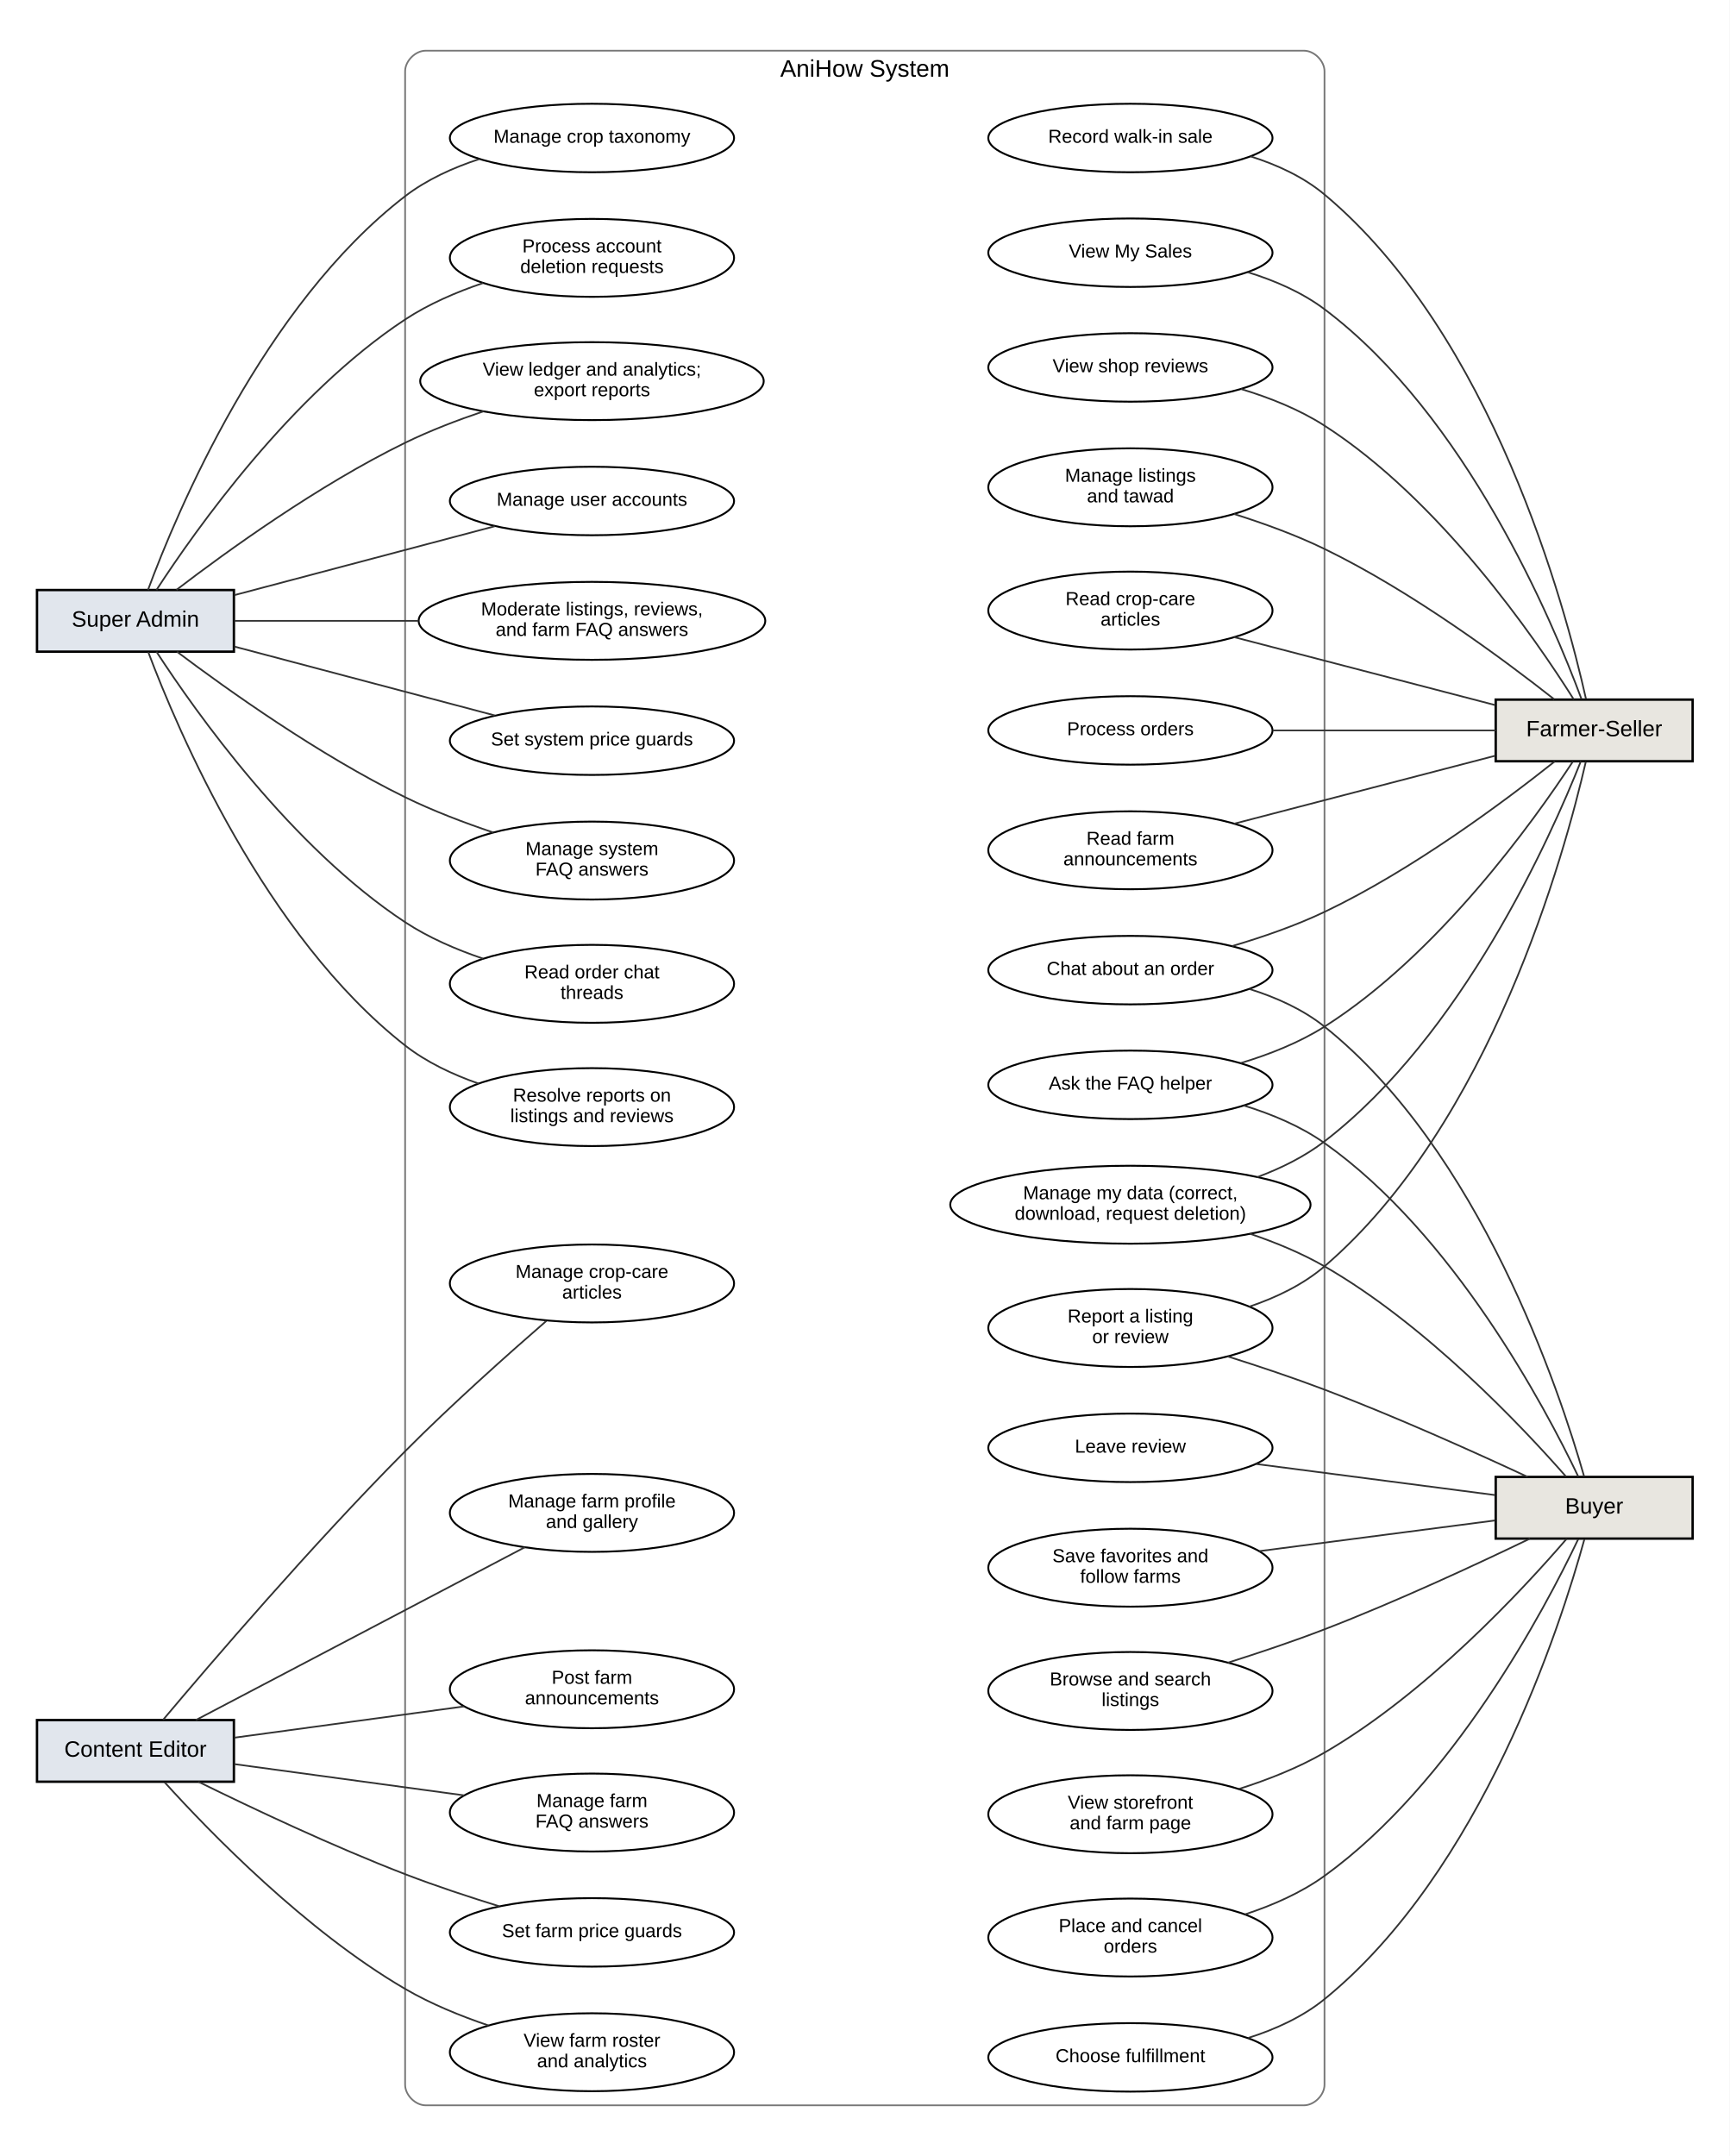
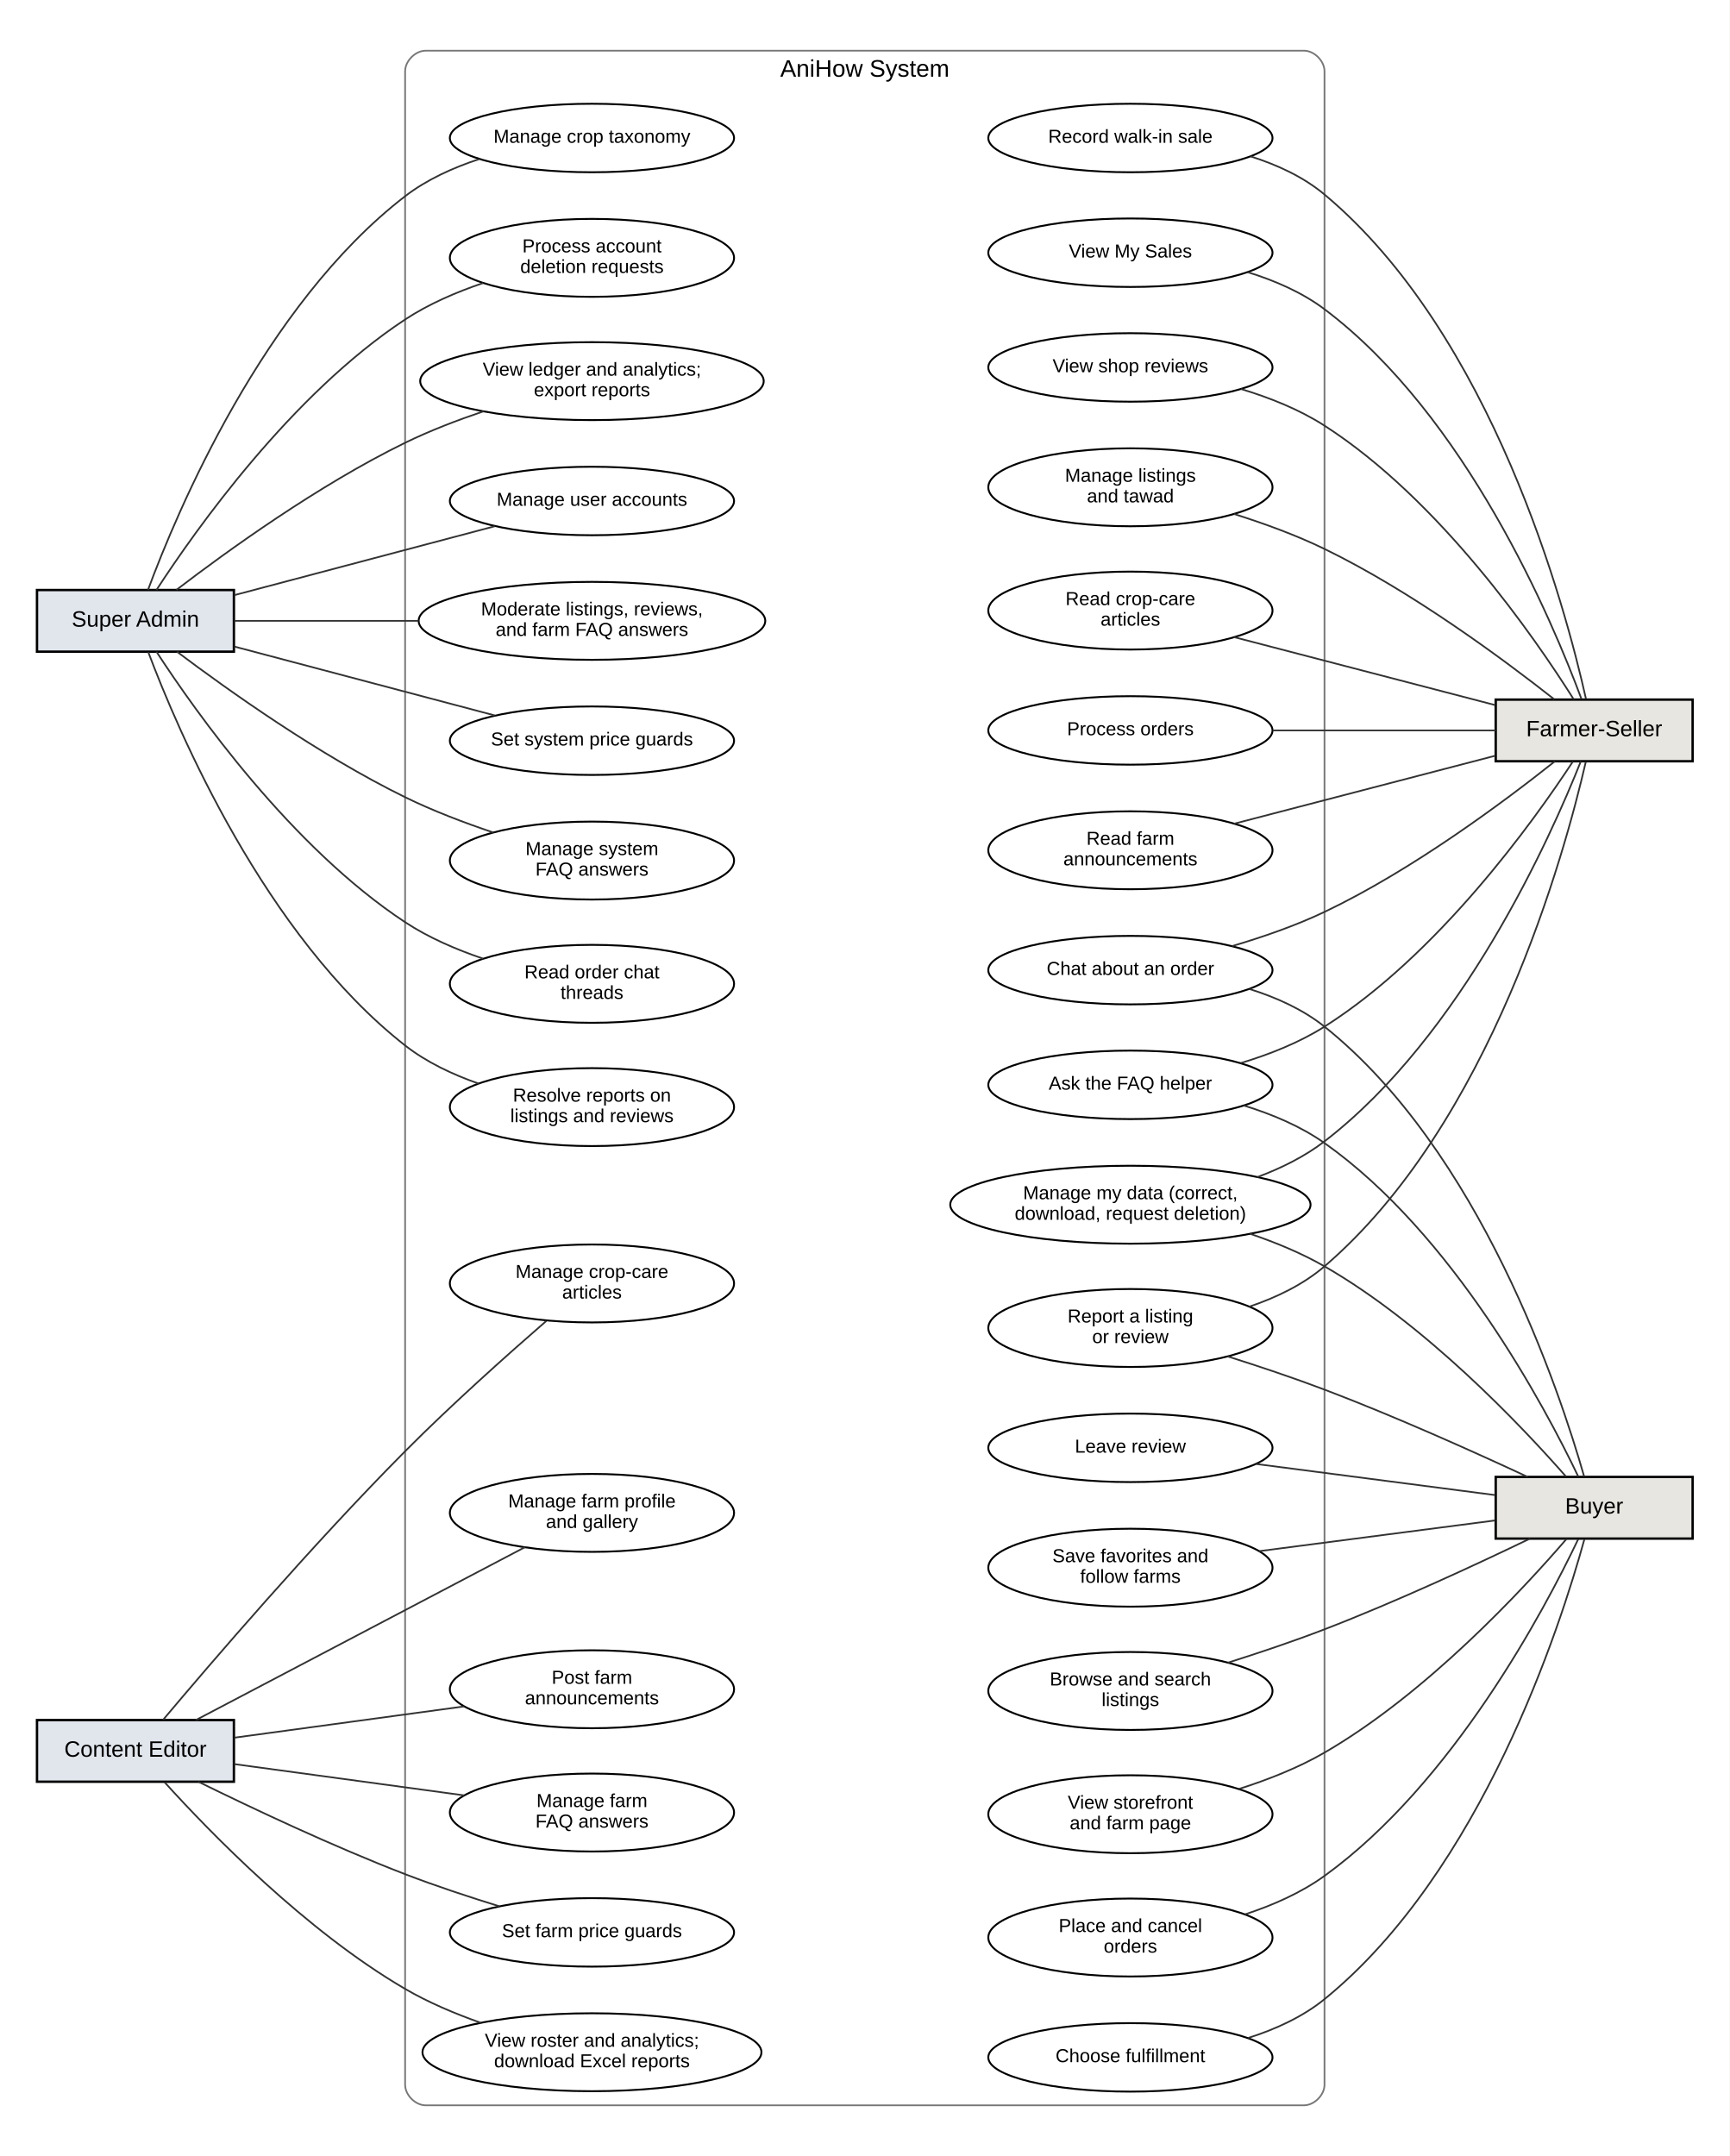
<svg xmlns="http://www.w3.org/2000/svg" width="1010pt" height="1259pt" viewBox="0.00 0.00 1010.15 1259.20">
  <g id="graph0" class="graph" transform="scale(1 1) rotate(0) translate(21.6 1237.6)">
    <polygon fill="white" stroke="transparent" points="-21.6,21.6 -21.6,-1237.6 988.55,-1237.6 988.55,21.6 -21.6,21.6" />
    <g id="clust1" class="cluster">
      <path fill="none" stroke="#777777" d="M227,-8C227,-8 739.95,-8 739.95,-8 745.95,-8 751.95,-14 751.95,-20 751.95,-20 751.95,-1196 751.95,-1196 751.95,-1202 745.95,-1208 739.95,-1208 739.95,-1208 227,-1208 227,-1208 221,-1208 215,-1202 215,-1196 215,-1196 215,-20 215,-20 215,-14 221,-8 227,-8" />
      <text text-anchor="middle" x="483.48" y="-1192.8" font-family="Liberation Sans" font-size="14.00">AniHow System</text>
    </g>
    <g id="node1" class="node">
      <polygon fill="#e1e6ed" stroke="black" stroke-width="1.4" points="115,-893 0,-893 0,-857 115,-857 115,-893" />
      <text text-anchor="middle" x="57.5" y="-871.6" font-family="Liberation Sans" font-size="13.00">Super Admin</text>
    </g>
    <g id="node5" class="node">
      <ellipse fill="none" stroke="black" stroke-width="1.1" cx="324.12" cy="-945" rx="83" ry="20" />
      <text text-anchor="middle" x="324.12" y="-942.2" font-family="Liberation Sans" font-size="11.00">Manage user accounts</text>
    </g>
    <g id="edge1" class="edge">
      <path fill="none" stroke="#333333" d="M115.27,-890.02C160.22,-901.91 222.66,-918.43 267.35,-930.25" />
    </g>
    <g id="node6" class="node">
      <ellipse fill="none" stroke="black" stroke-width="1.1" cx="324.12" cy="-805" rx="83" ry="20" />
      <text text-anchor="middle" x="324.12" y="-802.2" font-family="Liberation Sans" font-size="11.00">Set system price guards</text>
    </g>
    <g id="edge2" class="edge">
      <path fill="none" stroke="#333333" d="M115.27,-859.98C160.22,-848.09 222.66,-831.57 267.35,-819.75" />
    </g>
    <g id="node7" class="node">
      <ellipse fill="none" stroke="black" stroke-width="1.1" cx="324.12" cy="-1157" rx="83" ry="20" />
      <text text-anchor="middle" x="324.12" y="-1154.2" font-family="Liberation Sans" font-size="11.00">Manage crop taxonomy</text>
    </g>
    <g id="edge3" class="edge">
      <path fill="none" stroke="#333333" d="M64.81,-893.02C81.7,-938.6 132.31,-1059.32 215,-1123 227.63,-1132.72 243.09,-1139.7 258.32,-1144.69" />
    </g>
    <g id="node8" class="node">
      <ellipse fill="none" stroke="black" stroke-width="1.1" cx="324.12" cy="-875" rx="101.23" ry="22.76" />
      <text text-anchor="middle" x="324.12" y="-878.2" font-family="Liberation Sans" font-size="11.00">Moderate listings, reviews,</text>
      <text text-anchor="middle" x="324.12" y="-866.2" font-family="Liberation Sans" font-size="11.00">and farm FAQ answers</text>
    </g>
    <g id="edge4" class="edge">
      <path fill="none" stroke="#333333" d="M115.27,-875C146.63,-875 186.5,-875 222.92,-875" />
    </g>
    <g id="node9" class="node">
      <ellipse fill="none" stroke="black" stroke-width="1.1" cx="324.12" cy="-735" rx="83" ry="22.76" />
      <text text-anchor="middle" x="324.12" y="-738.2" font-family="Liberation Sans" font-size="11.00">Manage system</text>
      <text text-anchor="middle" x="324.12" y="-726.2" font-family="Liberation Sans" font-size="11.00">FAQ answers</text>
    </g>
    <g id="edge5" class="edge">
      <path fill="none" stroke="#333333" d="M81.77,-856.96C111.39,-834.66 164.77,-796.63 215,-772 231.21,-764.05 249.56,-757.08 266.47,-751.39" />
    </g>
    <g id="node10" class="node">
      <ellipse fill="none" stroke="black" stroke-width="1.1" cx="324.12" cy="-1087" rx="83" ry="22.76" />
      <text text-anchor="middle" x="324.12" y="-1090.2" font-family="Liberation Sans" font-size="11.00">Process account</text>
      <text text-anchor="middle" x="324.12" y="-1078.2" font-family="Liberation Sans" font-size="11.00">deletion requests</text>
    </g>
    <g id="edge6" class="edge">
      <path fill="none" stroke="#333333" d="M69.76,-893.01C92.76,-928.38 148.6,-1007.24 215,-1051 228.71,-1060.04 244.9,-1067 260.51,-1072.28" />
    </g>
    <g id="node11" class="node">
      <ellipse fill="none" stroke="black" stroke-width="1.1" cx="324.12" cy="-1015" rx="100.32" ry="22.76" />
      <text text-anchor="middle" x="324.12" y="-1018.2" font-family="Liberation Sans" font-size="11.00">View ledger and analytics;</text>
      <text text-anchor="middle" x="324.12" y="-1006.2" font-family="Liberation Sans" font-size="11.00">export reports</text>
    </g>
    <g id="edge7" class="edge">
      <path fill="none" stroke="#333333" d="M81.45,-893.1C110.95,-915.68 164.43,-954.32 215,-979 229.4,-986.03 245.51,-992.21 260.81,-997.38" />
    </g>
    <g id="node12" class="node">
      <ellipse fill="none" stroke="black" stroke-width="1.1" cx="324.12" cy="-663" rx="83" ry="22.76" />
      <text text-anchor="middle" x="324.12" y="-666.2" font-family="Liberation Sans" font-size="11.00">Read order chat</text>
      <text text-anchor="middle" x="324.12" y="-654.2" font-family="Liberation Sans" font-size="11.00">threads</text>
    </g>
    <g id="edge8" class="edge">
      <path fill="none" stroke="#333333" d="M69.76,-856.99C92.76,-821.62 148.6,-742.76 215,-699 228.71,-689.96 244.9,-683 260.51,-677.72" />
    </g>
    <g id="node13" class="node">
      <ellipse fill="none" stroke="black" stroke-width="1.1" cx="324.12" cy="-591" rx="83" ry="22.76" />
      <text text-anchor="middle" x="324.12" y="-594.2" font-family="Liberation Sans" font-size="11.00">Resolve reports on</text>
      <text text-anchor="middle" x="324.12" y="-582.2" font-family="Liberation Sans" font-size="11.00">listings and reviews</text>
    </g>
    <g id="edge9" class="edge">
      <path fill="none" stroke="#333333" d="M65,-856.72C82.16,-811.09 133.05,-691.22 215,-627 227.54,-617.18 242.88,-609.97 258.02,-604.71" />
    </g>
    <g id="node2" class="node">
      <polygon fill="#e1e6ed" stroke="black" stroke-width="1.4" points="115,-233 0,-233 0,-197 115,-197 115,-233" />
      <text text-anchor="middle" x="57.5" y="-211.6" font-family="Liberation Sans" font-size="13.00">Content Editor</text>
    </g>
    <g id="node14" class="node">
      <ellipse fill="none" stroke="black" stroke-width="1.1" cx="324.12" cy="-488" rx="83" ry="22.76" />
      <text text-anchor="middle" x="324.12" y="-491.2" font-family="Liberation Sans" font-size="11.00">Manage crop-care</text>
      <text text-anchor="middle" x="324.12" y="-479.2" font-family="Liberation Sans" font-size="11.00">articles</text>
    </g>
    <g id="edge10" class="edge">
      <path fill="none" stroke="#333333" d="M73.68,-233.2C100.97,-265.64 160.57,-335.2 215,-390 242.14,-417.32 275.16,-446.75 297.52,-466.15" />
    </g>
    <g id="node15" class="node">
      <ellipse fill="none" stroke="black" stroke-width="1.1" cx="324.12" cy="-354" rx="83" ry="22.76" />
      <text text-anchor="middle" x="324.12" y="-357.2" font-family="Liberation Sans" font-size="11.00">Manage farm profile</text>
      <text text-anchor="middle" x="324.12" y="-345.2" font-family="Liberation Sans" font-size="11.00">and gallery</text>
    </g>
    <g id="edge11" class="edge">
      <path fill="none" stroke="#333333" d="M92.82,-233.03C142.33,-259.03 233.47,-306.91 285,-333.98" />
    </g>
    <g id="node16" class="node">
      <ellipse fill="none" stroke="black" stroke-width="1.1" cx="324.12" cy="-251" rx="83" ry="22.76" />
      <text text-anchor="middle" x="324.12" y="-254.2" font-family="Liberation Sans" font-size="11.00">Post farm</text>
      <text text-anchor="middle" x="324.12" y="-242.2" font-family="Liberation Sans" font-size="11.00">announcements</text>
    </g>
    <g id="edge12" class="edge">
      <path fill="none" stroke="#333333" d="M115.27,-222.72C154.45,-228.05 206.92,-235.19 249.34,-240.96" />
    </g>
    <g id="node17" class="node">
      <ellipse fill="none" stroke="black" stroke-width="1.1" cx="324.12" cy="-179" rx="83" ry="22.76" />
      <text text-anchor="middle" x="324.12" y="-182.2" font-family="Liberation Sans" font-size="11.00">Manage farm</text>
      <text text-anchor="middle" x="324.12" y="-170.2" font-family="Liberation Sans" font-size="11.00">FAQ answers</text>
    </g>
    <g id="edge13" class="edge">
      <path fill="none" stroke="#333333" d="M115.27,-207.28C154.45,-201.95 206.92,-194.81 249.34,-189.04" />
    </g>
    <g id="node18" class="node">
      <ellipse fill="none" stroke="black" stroke-width="1.1" cx="324.12" cy="-109" rx="83" ry="20" />
      <text text-anchor="middle" x="324.12" y="-106.2" font-family="Liberation Sans" font-size="11.00">Set farm price guards</text>
    </g>
    <g id="edge14" class="edge">
      <path fill="none" stroke="#333333" d="M94.31,-196.95C125.67,-181.52 172.72,-159.3 215,-143 232.72,-136.17 252.44,-129.66 270.14,-124.2" />
    </g>
    <g id="node19" class="node">
-       <ellipse fill="none" stroke="black" stroke-width="1.1" cx="324.12" cy="-39" rx="83" ry="22.76" />
-       <text text-anchor="middle" x="324.12" y="-42.2" font-family="Liberation Sans" font-size="11.00">View farm roster</text>
-       <text text-anchor="middle" x="324.12" y="-30.2" font-family="Liberation Sans" font-size="11.00">and analytics</text>
+       <ellipse fill="none" stroke="black" stroke-width="1.1" cx="324.12" cy="-39" rx="98.99" ry="22.76" />
+       <text text-anchor="middle" x="324.12" y="-42.2" font-family="Liberation Sans" font-size="11.00">View roster and analytics;</text>
+       <text text-anchor="middle" x="324.12" y="-30.2" font-family="Liberation Sans" font-size="11.00">download Excel reports</text>
    </g>
    <g id="edge15" class="edge">
-       <path fill="none" stroke="#333333" d="M74.54,-196.67C101.06,-167.38 156.93,-109.87 215,-76 230,-67.25 247.37,-60.16 263.75,-54.62" />
+       <path fill="none" stroke="#333333" d="M74.54,-196.67C101.06,-167.38 156.93,-109.87 215,-76 228.62,-68.05 244.21,-61.48 259.23,-56.18" />
    </g>
    <g id="node3" class="node">
      <polygon fill="#e8e6e0" stroke="black" stroke-width="1.4" points="966.95,-829 851.95,-829 851.95,-793 966.95,-793 966.95,-829" />
      <text text-anchor="middle" x="909.45" y="-807.6" font-family="Liberation Sans" font-size="13.00">Farmer-Seller</text>
    </g>
    <g id="node4" class="node">
      <polygon fill="#e8e6e0" stroke="black" stroke-width="1.4" points="966.95,-375 851.95,-375 851.95,-339 966.95,-339 966.95,-375" />
      <text text-anchor="middle" x="909.45" y="-353.6" font-family="Liberation Sans" font-size="13.00">Buyer</text>
    </g>
    <g id="node20" class="node">
      <ellipse fill="none" stroke="black" stroke-width="1.1" cx="638.59" cy="-953" rx="83" ry="22.76" />
      <text text-anchor="middle" x="638.59" y="-956.2" font-family="Liberation Sans" font-size="11.00">Manage listings</text>
      <text text-anchor="middle" x="638.59" y="-944.2" font-family="Liberation Sans" font-size="11.00">and tawad</text>
    </g>
    <g id="node21" class="node">
      <ellipse fill="none" stroke="black" stroke-width="1.1" cx="638.59" cy="-811" rx="83" ry="20" />
      <text text-anchor="middle" x="638.59" y="-808.2" font-family="Liberation Sans" font-size="11.00">Process orders</text>
    </g>
    <g id="node22" class="node">
      <ellipse fill="none" stroke="black" stroke-width="1.1" cx="638.59" cy="-1157" rx="83" ry="20" />
      <text text-anchor="middle" x="638.59" y="-1154.2" font-family="Liberation Sans" font-size="11.00">Record walk-in sale</text>
    </g>
    <g id="node23" class="node">
      <ellipse fill="none" stroke="black" stroke-width="1.1" cx="638.59" cy="-881" rx="83" ry="22.76" />
      <text text-anchor="middle" x="638.59" y="-884.2" font-family="Liberation Sans" font-size="11.00">Read crop-care</text>
      <text text-anchor="middle" x="638.59" y="-872.2" font-family="Liberation Sans" font-size="11.00">articles</text>
    </g>
    <g id="node24" class="node">
      <ellipse fill="none" stroke="black" stroke-width="1.1" cx="638.59" cy="-741" rx="83" ry="22.76" />
      <text text-anchor="middle" x="638.59" y="-744.2" font-family="Liberation Sans" font-size="11.00">Read farm</text>
      <text text-anchor="middle" x="638.59" y="-732.2" font-family="Liberation Sans" font-size="11.00">announcements</text>
    </g>
    <g id="node25" class="node">
      <ellipse fill="none" stroke="black" stroke-width="1.1" cx="638.59" cy="-1090" rx="83" ry="20" />
      <text text-anchor="middle" x="638.59" y="-1087.2" font-family="Liberation Sans" font-size="11.00">View My Sales</text>
    </g>
    <g id="node26" class="node">
      <ellipse fill="none" stroke="black" stroke-width="1.1" cx="638.59" cy="-1023" rx="83" ry="20" />
      <text text-anchor="middle" x="638.59" y="-1020.2" font-family="Liberation Sans" font-size="11.00">View shop reviews</text>
    </g>
    <g id="node27" class="node">
      <ellipse fill="none" stroke="black" stroke-width="1.1" cx="638.59" cy="-671" rx="83" ry="20" />
      <text text-anchor="middle" x="638.59" y="-668.2" font-family="Liberation Sans" font-size="11.00">Chat about an order</text>
    </g>
    <g id="node28" class="node">
      <ellipse fill="none" stroke="black" stroke-width="1.1" cx="638.59" cy="-604" rx="83" ry="20" />
      <text text-anchor="middle" x="638.59" y="-601.2" font-family="Liberation Sans" font-size="11.00">Ask the FAQ helper</text>
    </g>
    <g id="node29" class="node">
      <ellipse fill="none" stroke="black" stroke-width="1.1" cx="638.59" cy="-534" rx="105.22" ry="22.76" />
      <text text-anchor="middle" x="638.59" y="-537.2" font-family="Liberation Sans" font-size="11.00">Manage my data (correct,</text>
      <text text-anchor="middle" x="638.59" y="-525.2" font-family="Liberation Sans" font-size="11.00">download, request deletion)</text>
    </g>
    <g id="node30" class="node">
      <ellipse fill="none" stroke="black" stroke-width="1.1" cx="638.59" cy="-462" rx="83" ry="22.76" />
      <text text-anchor="middle" x="638.59" y="-465.2" font-family="Liberation Sans" font-size="11.00">Report a listing</text>
      <text text-anchor="middle" x="638.59" y="-453.2" font-family="Liberation Sans" font-size="11.00">or review</text>
    </g>
    <g id="node31" class="node">
      <ellipse fill="none" stroke="black" stroke-width="1.1" cx="638.59" cy="-250" rx="83" ry="22.76" />
      <text text-anchor="middle" x="638.59" y="-253.2" font-family="Liberation Sans" font-size="11.00">Browse and search</text>
      <text text-anchor="middle" x="638.59" y="-241.2" font-family="Liberation Sans" font-size="11.00">listings</text>
    </g>
    <g id="node32" class="node">
      <ellipse fill="none" stroke="black" stroke-width="1.1" cx="638.59" cy="-178" rx="83" ry="22.76" />
      <text text-anchor="middle" x="638.59" y="-181.2" font-family="Liberation Sans" font-size="11.00">View storefront</text>
      <text text-anchor="middle" x="638.59" y="-169.2" font-family="Liberation Sans" font-size="11.00">and farm page</text>
    </g>
    <g id="node33" class="node">
      <ellipse fill="none" stroke="black" stroke-width="1.1" cx="638.59" cy="-106" rx="83" ry="22.76" />
      <text text-anchor="middle" x="638.59" y="-109.2" font-family="Liberation Sans" font-size="11.00">Place and cancel</text>
      <text text-anchor="middle" x="638.59" y="-97.2" font-family="Liberation Sans" font-size="11.00">orders</text>
    </g>
    <g id="node34" class="node">
      <ellipse fill="none" stroke="black" stroke-width="1.1" cx="638.59" cy="-36" rx="83" ry="20" />
      <text text-anchor="middle" x="638.59" y="-33.2" font-family="Liberation Sans" font-size="11.00">Choose fulfillment</text>
    </g>
    <g id="edge16" class="edge">
      <path fill="none" stroke="#333333" d="M699.14,-937.39C716.56,-931.91 735.37,-925.06 751.95,-917 803.15,-892.1 856.83,-852.26 886.12,-829.17" />
    </g>
    <g id="edge17" class="edge">
      <path fill="none" stroke="#333333" d="M721.72,-811C763.88,-811 814.17,-811 851.93,-811" />
    </g>
    <g id="edge18" class="edge">
      <path fill="none" stroke="#333333" d="M708.78,-1146.26C724.21,-1141.39 739.63,-1134.3 751.95,-1124 850.06,-1041.96 892.64,-883.21 904.67,-829.37" />
    </g>
    <g id="edge19" class="edge">
      <path fill="none" stroke="#333333" d="M699.26,-865.46C744.74,-853.62 806.97,-837.42 851.71,-825.77" />
    </g>
    <g id="edge20" class="edge">
      <path fill="none" stroke="#333333" d="M699.26,-756.54C744.74,-768.38 806.97,-784.58 851.71,-796.23" />
    </g>
    <g id="edge21" class="edge">
      <path fill="none" stroke="#333333" d="M707.17,-1078.61C722.91,-1073.75 738.87,-1066.84 751.95,-1057 834.67,-994.77 885.1,-874.98 902.04,-829.31" />
    </g>
    <g id="edge22" class="edge">
      <path fill="none" stroke="#333333" d="M703.22,-1010.39C719.9,-1005.35 737.3,-998.43 751.95,-989 819.43,-945.58 874.91,-865.03 897.52,-829.11" />
    </g>
    <g id="edge23" class="edge">
      <path fill="none" stroke="#333333" d="M698.01,-685.05C715.75,-690.28 735.02,-696.94 751.95,-705 803.5,-729.56 857.27,-769.7 886.43,-792.9" />
    </g>
    <g id="edge27" class="edge">
      <path fill="none" stroke="#333333" d="M708.17,-659.96C723.7,-655.09 739.32,-648.09 751.95,-638 842.69,-565.5 889.29,-425.31 903.58,-375.29" />
    </g>
    <g id="edge24" class="edge">
      <path fill="none" stroke="#333333" d="M703.13,-616.75C719.81,-621.79 737.23,-628.68 751.95,-638 818.33,-680.04 873.98,-757.72 897.04,-792.87" />
    </g>
    <g id="edge28" class="edge">
      <path fill="none" stroke="#333333" d="M704.96,-591.88C721.27,-586.86 738.06,-579.83 751.95,-570 827.07,-516.88 880.52,-416.31 900.17,-375.2" />
    </g>
    <g id="edge25" class="edge">
      <path fill="none" stroke="#333333" d="M712.71,-550.11C726.6,-555.31 740.39,-562.11 751.95,-571 832.39,-632.86 884.01,-748.53 901.66,-792.97" />
    </g>
    <g id="edge29" class="edge">
      <path fill="none" stroke="#333333" d="M708.4,-517.04C723.27,-512 738.54,-505.71 751.95,-498 810.92,-464.1 866.82,-405.03 892.97,-375.26" />
    </g>
    <g id="edge26" class="edge">
      <path fill="none" stroke="#333333" d="M707.96,-474.43C723.67,-479.73 739.43,-487.27 751.95,-498 849.05,-581.23 892.28,-739.21 904.58,-792.74" />
    </g>
    <g id="edge30" class="edge">
      <path fill="none" stroke="#333333" d="M695.43,-445.38C713.59,-439.64 733.76,-432.9 751.95,-426 793.18,-410.36 839.24,-389.64 870.65,-375.01" />
    </g>
    <g id="edge31" class="edge">
      <path fill="none" stroke="#333333" d="M695.47,-266.5C713.64,-272.24 733.79,-279 751.95,-286 793.85,-302.15 840.57,-323.85 871.97,-338.99" />
    </g>
    <g id="edge32" class="edge">
      <path fill="none" stroke="#333333" d="M701.97,-192.76C718.82,-198.13 736.62,-205.12 751.95,-214 811.5,-248.51 867.56,-308.9 893.45,-338.96" />
    </g>
    <g id="edge33" class="edge">
      <path fill="none" stroke="#333333" d="M705.59,-119.55C721.72,-124.84 738.25,-132.1 751.95,-142 826.97,-196.22 880.48,-297.39 900.15,-338.71" />
    </g>
    <g id="edge34" class="edge">
      <path fill="none" stroke="#333333" d="M707.37,-47.34C723.19,-52.36 739.14,-59.59 751.95,-70 843.76,-144.65 889.83,-288.08 903.77,-338.73" />
    </g>
    <g id="node35" class="node">
      <ellipse fill="none" stroke="black" stroke-width="1.1" cx="638.59" cy="-392" rx="83" ry="20" />
      <text text-anchor="middle" x="638.59" y="-389.2" font-family="Liberation Sans" font-size="11.00">Leave review</text>
    </g>
    <g id="edge35" class="edge">
      <path fill="none" stroke="#333333" d="M711.99,-382.57C755.85,-376.86 811,-369.69 851.69,-364.39" />
    </g>
    <g id="node36" class="node">
      <ellipse fill="none" stroke="black" stroke-width="1.1" cx="638.59" cy="-322" rx="83" ry="22.76" />
      <text text-anchor="middle" x="638.59" y="-325.2" font-family="Liberation Sans" font-size="11.00">Save favorites and</text>
      <text text-anchor="middle" x="638.59" y="-313.2" font-family="Liberation Sans" font-size="11.00">follow farms</text>
    </g>
    <g id="edge36" class="edge">
      <path fill="none" stroke="#333333" d="M713.77,-331.66C757.29,-337.32 811.43,-344.37 851.57,-349.59" />
    </g>
  </g>
</svg>
